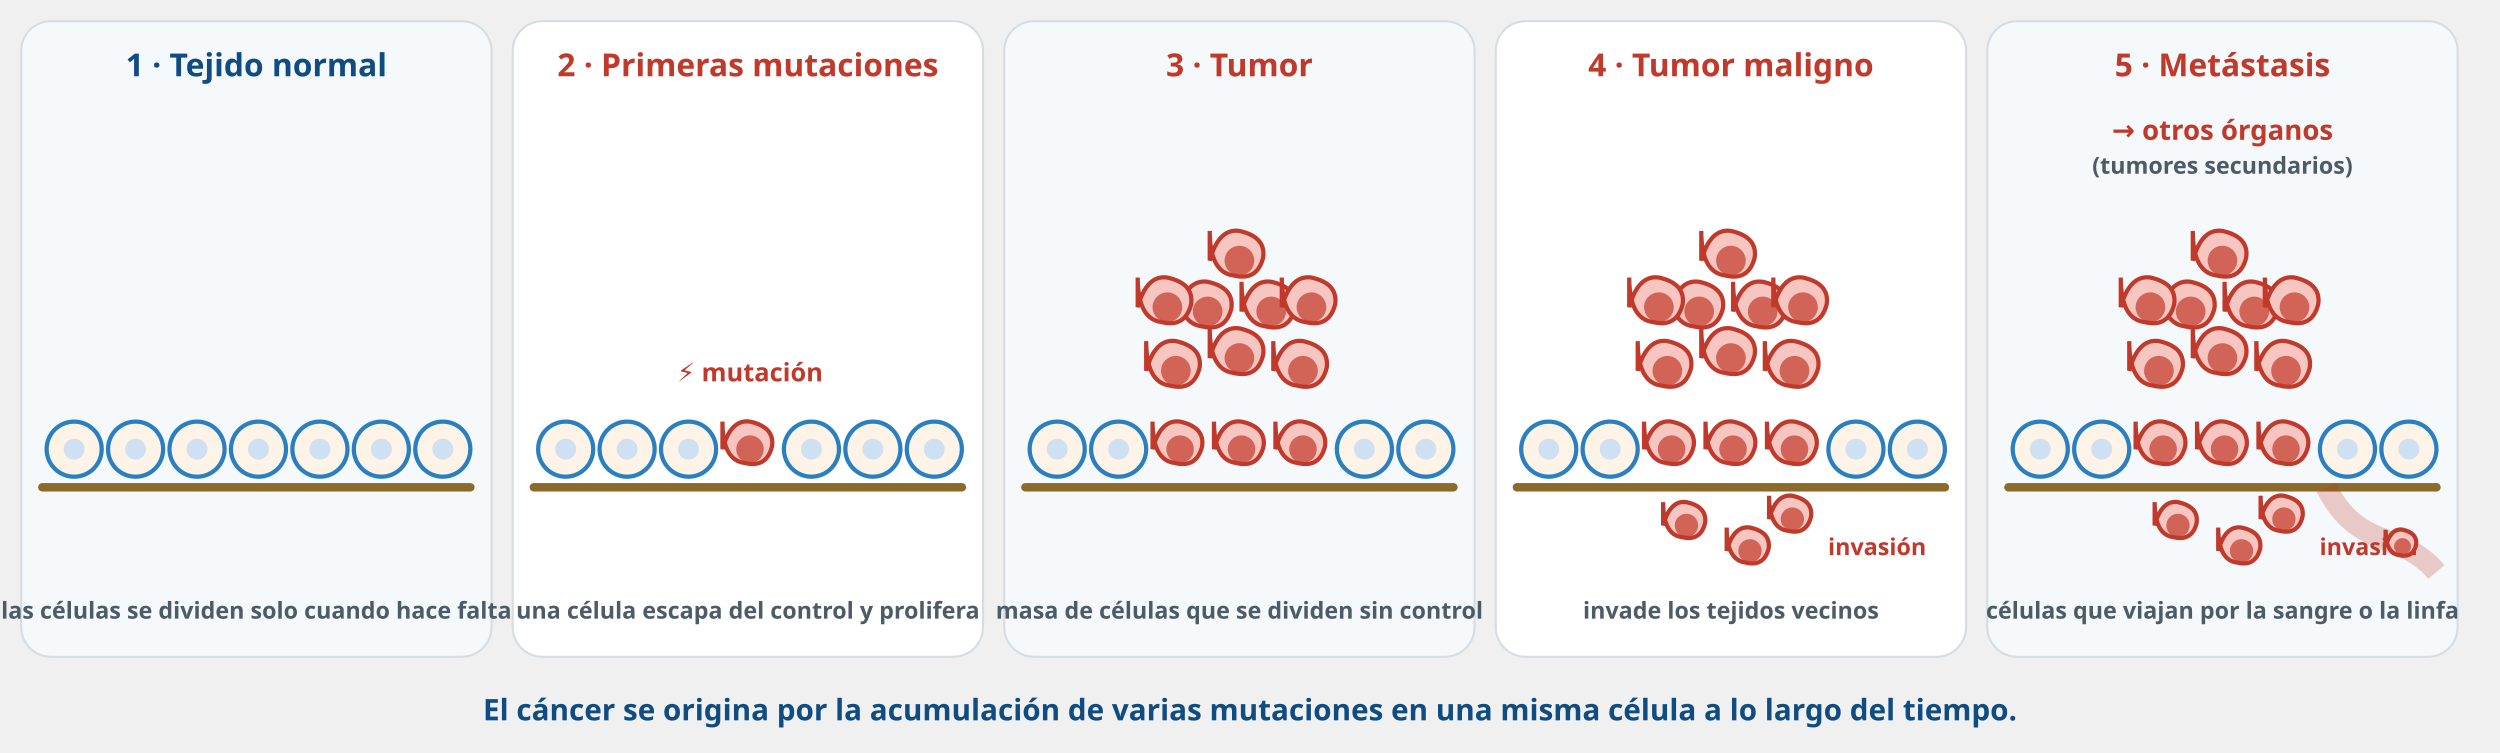
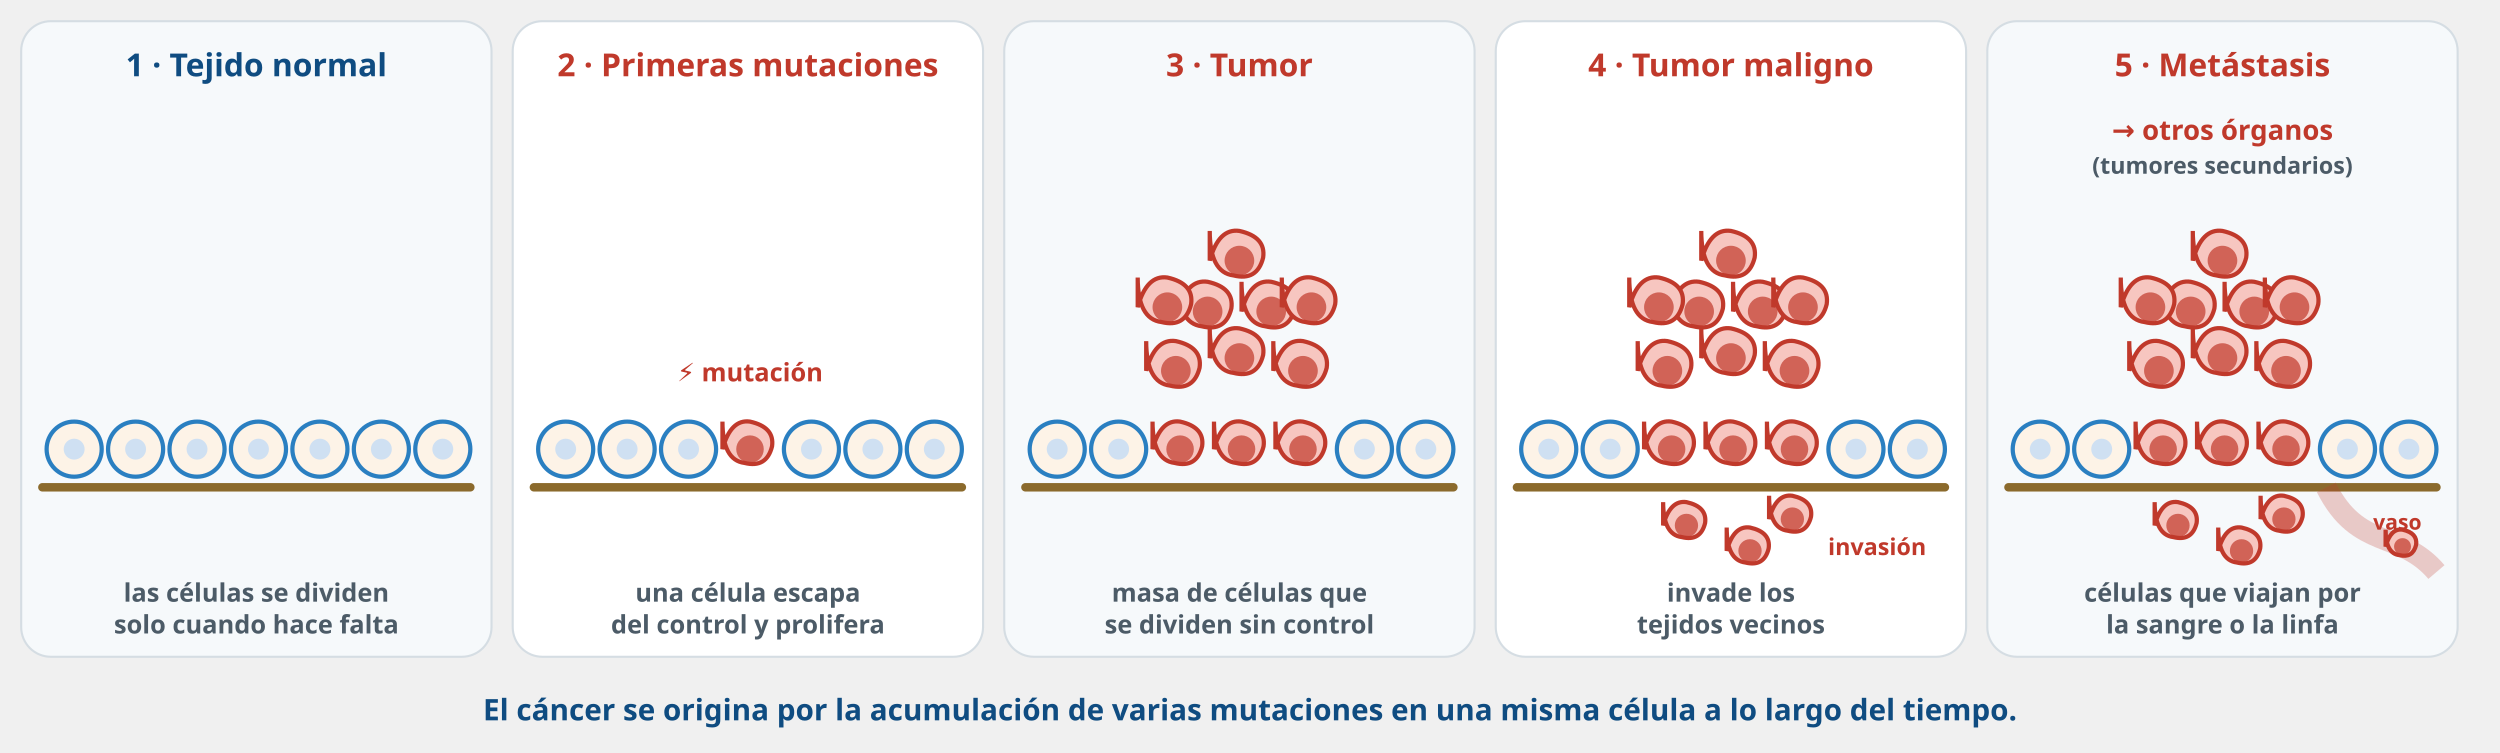
<svg xmlns="http://www.w3.org/2000/svg" viewBox="0 0 1180 355" role="img" font-family="Nunito, 'Segoe UI', system-ui, sans-serif">
  <defs>
    <marker id="fl" viewBox="0 0 10 10" refX="8" refY="5" markerWidth="7" markerHeight="7" orient="auto-start-reverse">
      <path d="M0,0 L10,5 L0,10 z" fill="#2a7fc1" />
    </marker>
    <marker id="fk" viewBox="0 0 10 10" refX="8" refY="5" markerWidth="7" markerHeight="7" orient="auto-start-reverse">
      <path d="M0,0 L10,5 L0,10 z" fill="#22313f" />
    </marker>
    <radialGradient id="gO" cx="35%" cy="35%" r="70%">
      <stop offset="0" stop-color="#f08a7e" />
      <stop offset="1" stop-color="#c0392b" />
    </radialGradient>
    <radialGradient id="gH" cx="35%" cy="35%" r="70%">
      <stop offset="0" stop-color="#ffffff" />
      <stop offset="1" stop-color="#d5dde3" />
    </radialGradient>
  </defs>
  <rect x="10" y="10" width="222" height="300" rx="14" fill="#f6f9fb" stroke="#d5dde3" />
  <text x="121.0" y="36.0" font-size="15" text-anchor="middle" font-weight="900" fill="#0f4c81">1 · Tejido normal</text>
-   <text x="121.0" y="292.0" font-size="11" text-anchor="middle" font-weight="800" fill="#4c5b67">las células se dividen solo cuando hace falta</text>
+   <text x="121.0" y="284.0" font-size="12" text-anchor="middle" font-weight="800" fill="#4c5b67">las células se dividen</text>
+   <text x="121.0" y="299.0" font-size="12" text-anchor="middle" font-weight="800" fill="#4c5b67">solo cuando hace falta</text>
  <line x1="20.0" y1="230.0" x2="222.0" y2="230.0" stroke="#8b6a2c" stroke-width="4" stroke-linecap="round" />
  <circle cx="35" cy="212" r="13" fill="#fdf3e7" stroke="#2a7fc1" stroke-width="2" />
  <circle cx="35" cy="212" r="4.94" fill="#cfe0f2" />
  <circle cx="64" cy="212" r="13" fill="#fdf3e7" stroke="#2a7fc1" stroke-width="2" />
  <circle cx="64" cy="212" r="4.94" fill="#cfe0f2" />
  <circle cx="93" cy="212" r="13" fill="#fdf3e7" stroke="#2a7fc1" stroke-width="2" />
  <circle cx="93" cy="212" r="4.94" fill="#cfe0f2" />
  <circle cx="122" cy="212" r="13" fill="#fdf3e7" stroke="#2a7fc1" stroke-width="2" />
  <circle cx="122" cy="212" r="4.94" fill="#cfe0f2" />
  <circle cx="151" cy="212" r="13" fill="#fdf3e7" stroke="#2a7fc1" stroke-width="2" />
  <circle cx="151" cy="212" r="4.94" fill="#cfe0f2" />
  <circle cx="180" cy="212" r="13" fill="#fdf3e7" stroke="#2a7fc1" stroke-width="2" />
  <circle cx="180" cy="212" r="4.94" fill="#cfe0f2" />
  <circle cx="209" cy="212" r="13" fill="#fdf3e7" stroke="#2a7fc1" stroke-width="2" />
  <circle cx="209" cy="212" r="4.94" fill="#cfe0f2" />
  <rect x="242" y="10" width="222" height="300" rx="14" fill="#fff" stroke="#d5dde3" />
  <text x="353.0" y="36.0" font-size="15" text-anchor="middle" font-weight="900" fill="#c0392b">2 · Primeras mutaciones</text>
-   <text x="353.0" y="292.0" font-size="11" text-anchor="middle" font-weight="800" fill="#4c5b67">una célula escapa del control y prolifera</text>
+   <text x="353.0" y="284.0" font-size="12" text-anchor="middle" font-weight="800" fill="#4c5b67">una célula escapa</text>
+   <text x="353.0" y="299.0" font-size="12" text-anchor="middle" font-weight="800" fill="#4c5b67">del control y prolifera</text>
  <line x1="252.0" y1="230.0" x2="454.0" y2="230.0" stroke="#8b6a2c" stroke-width="4" stroke-linecap="round" />
  <circle cx="267" cy="212" r="13" fill="#fdf3e7" stroke="#2a7fc1" stroke-width="2" />
  <circle cx="267" cy="212" r="4.94" fill="#cfe0f2" />
  <circle cx="296" cy="212" r="13" fill="#fdf3e7" stroke="#2a7fc1" stroke-width="2" />
  <circle cx="296" cy="212" r="4.94" fill="#cfe0f2" />
  <circle cx="325" cy="212" r="13" fill="#fdf3e7" stroke="#2a7fc1" stroke-width="2" />
  <circle cx="325" cy="212" r="4.94" fill="#cfe0f2" />
  <path d="M341,212 q3.9,-14.3 13,-13 q11.7,2.6 10.4,11.7 q-2.6,10.4 -13,7.8 q-10.4,-1.3 -10.4,-19.5z" fill="#f7c6c0" stroke="#c0392b" stroke-width="2" />
  <circle cx="354" cy="212" r="6.5" fill="#c0392b" opacity="0.7" />
  <circle cx="383" cy="212" r="13" fill="#fdf3e7" stroke="#2a7fc1" stroke-width="2" />
  <circle cx="383" cy="212" r="4.94" fill="#cfe0f2" />
  <circle cx="412" cy="212" r="13" fill="#fdf3e7" stroke="#2a7fc1" stroke-width="2" />
  <circle cx="412" cy="212" r="4.94" fill="#cfe0f2" />
  <circle cx="441" cy="212" r="13" fill="#fdf3e7" stroke="#2a7fc1" stroke-width="2" />
  <circle cx="441" cy="212" r="4.94" fill="#cfe0f2" />
  <text x="354.0" y="180.0" font-size="12" text-anchor="middle" font-weight="900" fill="#c0392b">⚡ mutación</text>
  <rect x="474" y="10" width="222" height="300" rx="14" fill="#f6f9fb" stroke="#d5dde3" />
  <text x="585.0" y="36.0" font-size="15" text-anchor="middle" font-weight="900" fill="#c0392b">3 · Tumor</text>
-   <text x="585.0" y="292.0" font-size="11" text-anchor="middle" font-weight="800" fill="#4c5b67">masa de células que se dividen sin control</text>
+   <text x="585.0" y="284.0" font-size="12" text-anchor="middle" font-weight="800" fill="#4c5b67">masa de células que</text>
+   <text x="585.0" y="299.0" font-size="12" text-anchor="middle" font-weight="800" fill="#4c5b67">se dividen sin control</text>
  <line x1="484.0" y1="230.0" x2="686.0" y2="230.0" stroke="#8b6a2c" stroke-width="4" stroke-linecap="round" />
  <circle cx="499" cy="212" r="13" fill="#fdf3e7" stroke="#2a7fc1" stroke-width="2" />
  <circle cx="499" cy="212" r="4.94" fill="#cfe0f2" />
  <circle cx="528" cy="212" r="13" fill="#fdf3e7" stroke="#2a7fc1" stroke-width="2" />
  <circle cx="528" cy="212" r="4.94" fill="#cfe0f2" />
  <path d="M544,212 q3.9,-14.3 13,-13 q11.7,2.6 10.4,11.7 q-2.6,10.4 -13,7.8 q-10.4,-1.3 -10.4,-19.5z" fill="#f7c6c0" stroke="#c0392b" stroke-width="2" />
  <circle cx="557" cy="212" r="6.5" fill="#c0392b" opacity="0.7" />
  <path d="M573,212 q3.9,-14.3 13,-13 q11.7,2.6 10.4,11.7 q-2.6,10.4 -13,7.8 q-10.4,-1.3 -10.4,-19.5z" fill="#f7c6c0" stroke="#c0392b" stroke-width="2" />
  <circle cx="586" cy="212" r="6.5" fill="#c0392b" opacity="0.7" />
  <path d="M602,212 q3.9,-14.3 13,-13 q11.7,2.6 10.4,11.7 q-2.6,10.4 -13,7.8 q-10.4,-1.3 -10.4,-19.5z" fill="#f7c6c0" stroke="#c0392b" stroke-width="2" />
  <circle cx="615" cy="212" r="6.5" fill="#c0392b" opacity="0.7" />
  <circle cx="644" cy="212" r="13" fill="#fdf3e7" stroke="#2a7fc1" stroke-width="2" />
  <circle cx="644" cy="212" r="4.94" fill="#cfe0f2" />
  <circle cx="673" cy="212" r="13" fill="#fdf3e7" stroke="#2a7fc1" stroke-width="2" />
  <circle cx="673" cy="212" r="4.94" fill="#cfe0f2" />
  <path d="M541,175 q4.2,-15.4 14,-14 q12.6,2.8 11.2,12.6 q-2.8,11.2 -14,8.4 q-11.2,-1.4 -11.2,-21.0z" fill="#f7c6c0" stroke="#c0392b" stroke-width="2" />
  <circle cx="555" cy="175" r="7.0" fill="#c0392b" opacity="0.7" />
  <path d="M571,169 q4.2,-15.4 14,-14 q12.6,2.8 11.2,12.6 q-2.8,11.2 -14,8.4 q-11.2,-1.4 -11.2,-21.0z" fill="#f7c6c0" stroke="#c0392b" stroke-width="2" />
  <circle cx="585" cy="169" r="7.0" fill="#c0392b" opacity="0.7" />
  <path d="M601,175 q4.2,-15.4 14,-14 q12.6,2.8 11.2,12.6 q-2.8,11.2 -14,8.4 q-11.2,-1.4 -11.2,-21.0z" fill="#f7c6c0" stroke="#c0392b" stroke-width="2" />
  <circle cx="615" cy="175" r="7.0" fill="#c0392b" opacity="0.7" />
  <path d="M556,147 q4.2,-15.4 14,-14 q12.6,2.8 11.2,12.6 q-2.8,11.2 -14,8.4 q-11.2,-1.4 -11.2,-21.0z" fill="#f7c6c0" stroke="#c0392b" stroke-width="2" />
  <circle cx="570" cy="147" r="7.0" fill="#c0392b" opacity="0.7" />
  <path d="M586,147 q4.2,-15.4 14,-14 q12.6,2.8 11.2,12.6 q-2.8,11.2 -14,8.4 q-11.2,-1.4 -11.2,-21.0z" fill="#f7c6c0" stroke="#c0392b" stroke-width="2" />
  <circle cx="600" cy="147" r="7.0" fill="#c0392b" opacity="0.7" />
  <path d="M571,123 q4.2,-15.4 14,-14 q12.6,2.8 11.2,12.6 q-2.8,11.2 -14,8.4 q-11.2,-1.4 -11.2,-21.0z" fill="#f7c6c0" stroke="#c0392b" stroke-width="2" />
  <circle cx="585" cy="123" r="7.0" fill="#c0392b" opacity="0.7" />
  <path d="M537,145 q4.2,-15.4 14,-14 q12.6,2.8 11.2,12.6 q-2.8,11.2 -14,8.4 q-11.2,-1.4 -11.2,-21.0z" fill="#f7c6c0" stroke="#c0392b" stroke-width="2" />
  <circle cx="551" cy="145" r="7.0" fill="#c0392b" opacity="0.7" />
  <path d="M605,145 q4.2,-15.4 14,-14 q12.6,2.8 11.2,12.6 q-2.8,11.2 -14,8.4 q-11.2,-1.4 -11.2,-21.0z" fill="#f7c6c0" stroke="#c0392b" stroke-width="2" />
  <circle cx="619" cy="145" r="7.0" fill="#c0392b" opacity="0.7" />
  <rect x="706" y="10" width="222" height="300" rx="14" fill="#fff" stroke="#d5dde3" />
  <text x="817.0" y="36.0" font-size="15" text-anchor="middle" font-weight="900" fill="#c0392b">4 · Tumor maligno</text>
-   <text x="817.0" y="292.0" font-size="11" text-anchor="middle" font-weight="800" fill="#4c5b67">invade los tejidos vecinos</text>
+   <text x="817.0" y="284.0" font-size="12" text-anchor="middle" font-weight="800" fill="#4c5b67">invade los</text>
+   <text x="817.0" y="299.0" font-size="12" text-anchor="middle" font-weight="800" fill="#4c5b67">tejidos vecinos</text>
  <line x1="716.0" y1="230.0" x2="918.0" y2="230.0" stroke="#8b6a2c" stroke-width="4" stroke-linecap="round" />
  <circle cx="731" cy="212" r="13" fill="#fdf3e7" stroke="#2a7fc1" stroke-width="2" />
  <circle cx="731" cy="212" r="4.94" fill="#cfe0f2" />
  <circle cx="760" cy="212" r="13" fill="#fdf3e7" stroke="#2a7fc1" stroke-width="2" />
  <circle cx="760" cy="212" r="4.94" fill="#cfe0f2" />
  <path d="M776,212 q3.9,-14.3 13,-13 q11.7,2.6 10.4,11.7 q-2.6,10.4 -13,7.8 q-10.4,-1.3 -10.4,-19.5z" fill="#f7c6c0" stroke="#c0392b" stroke-width="2" />
  <circle cx="789" cy="212" r="6.5" fill="#c0392b" opacity="0.7" />
  <path d="M805,212 q3.9,-14.3 13,-13 q11.7,2.6 10.4,11.7 q-2.6,10.4 -13,7.8 q-10.4,-1.3 -10.4,-19.5z" fill="#f7c6c0" stroke="#c0392b" stroke-width="2" />
  <circle cx="818" cy="212" r="6.5" fill="#c0392b" opacity="0.7" />
  <path d="M834,212 q3.9,-14.3 13,-13 q11.7,2.6 10.4,11.7 q-2.6,10.4 -13,7.8 q-10.4,-1.3 -10.4,-19.5z" fill="#f7c6c0" stroke="#c0392b" stroke-width="2" />
  <circle cx="847" cy="212" r="6.5" fill="#c0392b" opacity="0.7" />
  <circle cx="876" cy="212" r="13" fill="#fdf3e7" stroke="#2a7fc1" stroke-width="2" />
  <circle cx="876" cy="212" r="4.94" fill="#cfe0f2" />
  <circle cx="905" cy="212" r="13" fill="#fdf3e7" stroke="#2a7fc1" stroke-width="2" />
  <circle cx="905" cy="212" r="4.94" fill="#cfe0f2" />
  <path d="M773,175 q4.2,-15.4 14,-14 q12.6,2.8 11.2,12.6 q-2.8,11.2 -14,8.4 q-11.2,-1.4 -11.2,-21.0z" fill="#f7c6c0" stroke="#c0392b" stroke-width="2" />
  <circle cx="787" cy="175" r="7.0" fill="#c0392b" opacity="0.7" />
  <path d="M803,169 q4.2,-15.4 14,-14 q12.6,2.8 11.2,12.6 q-2.8,11.2 -14,8.4 q-11.2,-1.4 -11.2,-21.0z" fill="#f7c6c0" stroke="#c0392b" stroke-width="2" />
  <circle cx="817" cy="169" r="7.0" fill="#c0392b" opacity="0.7" />
  <path d="M833,175 q4.2,-15.4 14,-14 q12.6,2.8 11.2,12.6 q-2.8,11.2 -14,8.4 q-11.2,-1.4 -11.2,-21.0z" fill="#f7c6c0" stroke="#c0392b" stroke-width="2" />
  <circle cx="847" cy="175" r="7.0" fill="#c0392b" opacity="0.7" />
  <path d="M788,147 q4.2,-15.4 14,-14 q12.6,2.8 11.2,12.6 q-2.8,11.2 -14,8.4 q-11.2,-1.4 -11.2,-21.0z" fill="#f7c6c0" stroke="#c0392b" stroke-width="2" />
  <circle cx="802" cy="147" r="7.0" fill="#c0392b" opacity="0.7" />
  <path d="M818,147 q4.2,-15.4 14,-14 q12.6,2.8 11.2,12.6 q-2.8,11.2 -14,8.4 q-11.2,-1.4 -11.2,-21.0z" fill="#f7c6c0" stroke="#c0392b" stroke-width="2" />
  <circle cx="832" cy="147" r="7.0" fill="#c0392b" opacity="0.7" />
  <path d="M803,123 q4.2,-15.4 14,-14 q12.6,2.8 11.2,12.6 q-2.8,11.2 -14,8.4 q-11.2,-1.4 -11.2,-21.0z" fill="#f7c6c0" stroke="#c0392b" stroke-width="2" />
  <circle cx="817" cy="123" r="7.0" fill="#c0392b" opacity="0.7" />
  <path d="M769,145 q4.2,-15.4 14,-14 q12.6,2.8 11.2,12.6 q-2.8,11.2 -14,8.4 q-11.2,-1.4 -11.2,-21.0z" fill="#f7c6c0" stroke="#c0392b" stroke-width="2" />
  <circle cx="783" cy="145" r="7.0" fill="#c0392b" opacity="0.7" />
  <path d="M837,145 q4.2,-15.4 14,-14 q12.6,2.8 11.2,12.6 q-2.8,11.2 -14,8.4 q-11.2,-1.4 -11.2,-21.0z" fill="#f7c6c0" stroke="#c0392b" stroke-width="2" />
  <circle cx="851" cy="145" r="7.0" fill="#c0392b" opacity="0.7" />
  <path d="M785,248 q3.3,-12.1 11,-11 q9.9,2.2 8.8,9.9 q-2.2,8.8 -11,6.6 q-8.8,-1.1 -8.8,-16.5z" fill="#f7c6c0" stroke="#c0392b" stroke-width="2" />
  <circle cx="796" cy="248" r="5.5" fill="#c0392b" opacity="0.7" />
  <path d="M815,260 q3.3,-12.1 11,-11 q9.9,2.2 8.8,9.9 q-2.2,8.8 -11,6.6 q-8.8,-1.1 -8.8,-16.5z" fill="#f7c6c0" stroke="#c0392b" stroke-width="2" />
  <circle cx="826" cy="260" r="5.5" fill="#c0392b" opacity="0.7" />
  <path d="M835,245 q3.3,-12.1 11,-11 q9.9,2.2 8.8,9.9 q-2.2,8.8 -11,6.6 q-8.8,-1.1 -8.8,-16.5z" fill="#f7c6c0" stroke="#c0392b" stroke-width="2" />
  <circle cx="846" cy="245" r="5.5" fill="#c0392b" opacity="0.7" />
  <text x="886.0" y="262.0" font-size="11" text-anchor="middle" font-weight="900" fill="#c0392b">invasión</text>
  <rect x="938" y="10" width="222" height="300" rx="14" fill="#f6f9fb" stroke="#d5dde3" />
  <text x="1049.0" y="36.0" font-size="15" text-anchor="middle" font-weight="900" fill="#c0392b">5 · Metástasis</text>
-   <text x="1049.0" y="292.0" font-size="11" text-anchor="middle" font-weight="800" fill="#4c5b67">células que viajan por la sangre o la linfa</text>
+   <text x="1049.0" y="284.0" font-size="12" text-anchor="middle" font-weight="800" fill="#4c5b67">células que viajan por</text>
+   <text x="1049.0" y="299.0" font-size="12" text-anchor="middle" font-weight="800" fill="#4c5b67">la sangre o la linfa</text>
  <line x1="948.0" y1="230.0" x2="1150.0" y2="230.0" stroke="#8b6a2c" stroke-width="4" stroke-linecap="round" />
  <circle cx="963" cy="212" r="13" fill="#fdf3e7" stroke="#2a7fc1" stroke-width="2" />
  <circle cx="963" cy="212" r="4.94" fill="#cfe0f2" />
  <circle cx="992" cy="212" r="13" fill="#fdf3e7" stroke="#2a7fc1" stroke-width="2" />
  <circle cx="992" cy="212" r="4.94" fill="#cfe0f2" />
  <path d="M1008,212 q3.9,-14.3 13,-13 q11.7,2.6 10.4,11.7 q-2.6,10.4 -13,7.8 q-10.4,-1.3 -10.4,-19.5z" fill="#f7c6c0" stroke="#c0392b" stroke-width="2" />
  <circle cx="1021" cy="212" r="6.5" fill="#c0392b" opacity="0.7" />
  <path d="M1037,212 q3.9,-14.3 13,-13 q11.7,2.6 10.4,11.7 q-2.6,10.4 -13,7.8 q-10.4,-1.3 -10.4,-19.5z" fill="#f7c6c0" stroke="#c0392b" stroke-width="2" />
  <circle cx="1050" cy="212" r="6.5" fill="#c0392b" opacity="0.7" />
  <path d="M1066,212 q3.9,-14.3 13,-13 q11.7,2.6 10.4,11.7 q-2.6,10.4 -13,7.8 q-10.4,-1.3 -10.4,-19.5z" fill="#f7c6c0" stroke="#c0392b" stroke-width="2" />
  <circle cx="1079" cy="212" r="6.5" fill="#c0392b" opacity="0.7" />
  <circle cx="1108" cy="212" r="13" fill="#fdf3e7" stroke="#2a7fc1" stroke-width="2" />
  <circle cx="1108" cy="212" r="4.94" fill="#cfe0f2" />
  <circle cx="1137" cy="212" r="13" fill="#fdf3e7" stroke="#2a7fc1" stroke-width="2" />
  <circle cx="1137" cy="212" r="4.94" fill="#cfe0f2" />
  <path d="M1005,175 q4.2,-15.4 14,-14 q12.6,2.8 11.2,12.6 q-2.8,11.2 -14,8.4 q-11.2,-1.4 -11.2,-21.0z" fill="#f7c6c0" stroke="#c0392b" stroke-width="2" />
  <circle cx="1019" cy="175" r="7.0" fill="#c0392b" opacity="0.7" />
  <path d="M1035,169 q4.2,-15.4 14,-14 q12.6,2.8 11.2,12.6 q-2.8,11.2 -14,8.4 q-11.2,-1.4 -11.2,-21.0z" fill="#f7c6c0" stroke="#c0392b" stroke-width="2" />
  <circle cx="1049" cy="169" r="7.0" fill="#c0392b" opacity="0.7" />
  <path d="M1065,175 q4.2,-15.4 14,-14 q12.6,2.8 11.2,12.6 q-2.8,11.2 -14,8.4 q-11.2,-1.4 -11.2,-21.0z" fill="#f7c6c0" stroke="#c0392b" stroke-width="2" />
  <circle cx="1079" cy="175" r="7.0" fill="#c0392b" opacity="0.7" />
  <path d="M1020,147 q4.2,-15.4 14,-14 q12.6,2.8 11.2,12.6 q-2.8,11.2 -14,8.4 q-11.2,-1.4 -11.2,-21.0z" fill="#f7c6c0" stroke="#c0392b" stroke-width="2" />
  <circle cx="1034" cy="147" r="7.0" fill="#c0392b" opacity="0.7" />
  <path d="M1050,147 q4.2,-15.4 14,-14 q12.6,2.8 11.2,12.6 q-2.8,11.2 -14,8.4 q-11.2,-1.4 -11.2,-21.0z" fill="#f7c6c0" stroke="#c0392b" stroke-width="2" />
  <circle cx="1064" cy="147" r="7.0" fill="#c0392b" opacity="0.7" />
  <path d="M1035,123 q4.2,-15.4 14,-14 q12.6,2.8 11.2,12.6 q-2.8,11.2 -14,8.4 q-11.2,-1.4 -11.2,-21.0z" fill="#f7c6c0" stroke="#c0392b" stroke-width="2" />
  <circle cx="1049" cy="123" r="7.0" fill="#c0392b" opacity="0.7" />
  <path d="M1001,145 q4.2,-15.4 14,-14 q12.6,2.8 11.2,12.6 q-2.8,11.2 -14,8.4 q-11.2,-1.4 -11.2,-21.0z" fill="#f7c6c0" stroke="#c0392b" stroke-width="2" />
  <circle cx="1015" cy="145" r="7.0" fill="#c0392b" opacity="0.7" />
  <path d="M1069,145 q4.2,-15.4 14,-14 q12.6,2.8 11.2,12.6 q-2.8,11.2 -14,8.4 q-11.2,-1.4 -11.2,-21.0z" fill="#f7c6c0" stroke="#c0392b" stroke-width="2" />
  <circle cx="1083" cy="145" r="7.0" fill="#c0392b" opacity="0.7" />
  <path d="M1017,248 q3.3,-12.1 11,-11 q9.9,2.2 8.8,9.9 q-2.2,8.8 -11,6.6 q-8.8,-1.1 -8.8,-16.5z" fill="#f7c6c0" stroke="#c0392b" stroke-width="2" />
  <circle cx="1028" cy="248" r="5.5" fill="#c0392b" opacity="0.7" />
  <path d="M1047,260 q3.3,-12.1 11,-11 q9.9,2.2 8.8,9.9 q-2.2,8.8 -11,6.6 q-8.8,-1.1 -8.8,-16.5z" fill="#f7c6c0" stroke="#c0392b" stroke-width="2" />
  <circle cx="1058" cy="260" r="5.5" fill="#c0392b" opacity="0.7" />
  <path d="M1067,245 q3.3,-12.1 11,-11 q9.9,2.2 8.8,9.9 q-2.2,8.8 -11,6.6 q-8.8,-1.1 -8.8,-16.5z" fill="#f7c6c0" stroke="#c0392b" stroke-width="2" />
  <circle cx="1078" cy="245" r="5.5" fill="#c0392b" opacity="0.7" />
-   <text x="1118.0" y="262.0" font-size="11" text-anchor="middle" font-weight="900" fill="#c0392b">invasión</text>
  <path d="M1098,230 C1113,260 1133,250 1150,270" fill="none" stroke="#c0392b" stroke-width="10" opacity="0.25" />
  <path d="M1126,258 q2.4,-8.8 8,-8 q7.2,1.6 6.4,7.2 q-1.6,6.4 -8,4.8 q-6.4,-0.8 -6.4,-12.0z" fill="#f7c6c0" stroke="#c0392b" stroke-width="2" />
  <circle cx="1134" cy="258" r="4.0" fill="#c0392b" opacity="0.7" />
  <text x="1049.0" y="66.0" font-size="13" text-anchor="middle" font-weight="900" fill="#c0392b">→ otros órganos</text>
+   <text x="1143.0" y="250.0" font-size="10" text-anchor="end" font-weight="900" fill="#c0392b">vaso</text>
  <text x="1049.0" y="82.0" font-size="11" text-anchor="middle" font-weight="800" fill="#4c5b67">(tumores secundarios)</text>
  <text x="590.0" y="340.0" font-size="14" text-anchor="middle" font-weight="900" fill="#0f4c81">El cáncer se origina por la acumulación de varias mutaciones en una misma célula a lo largo del tiempo.</text>
</svg>
